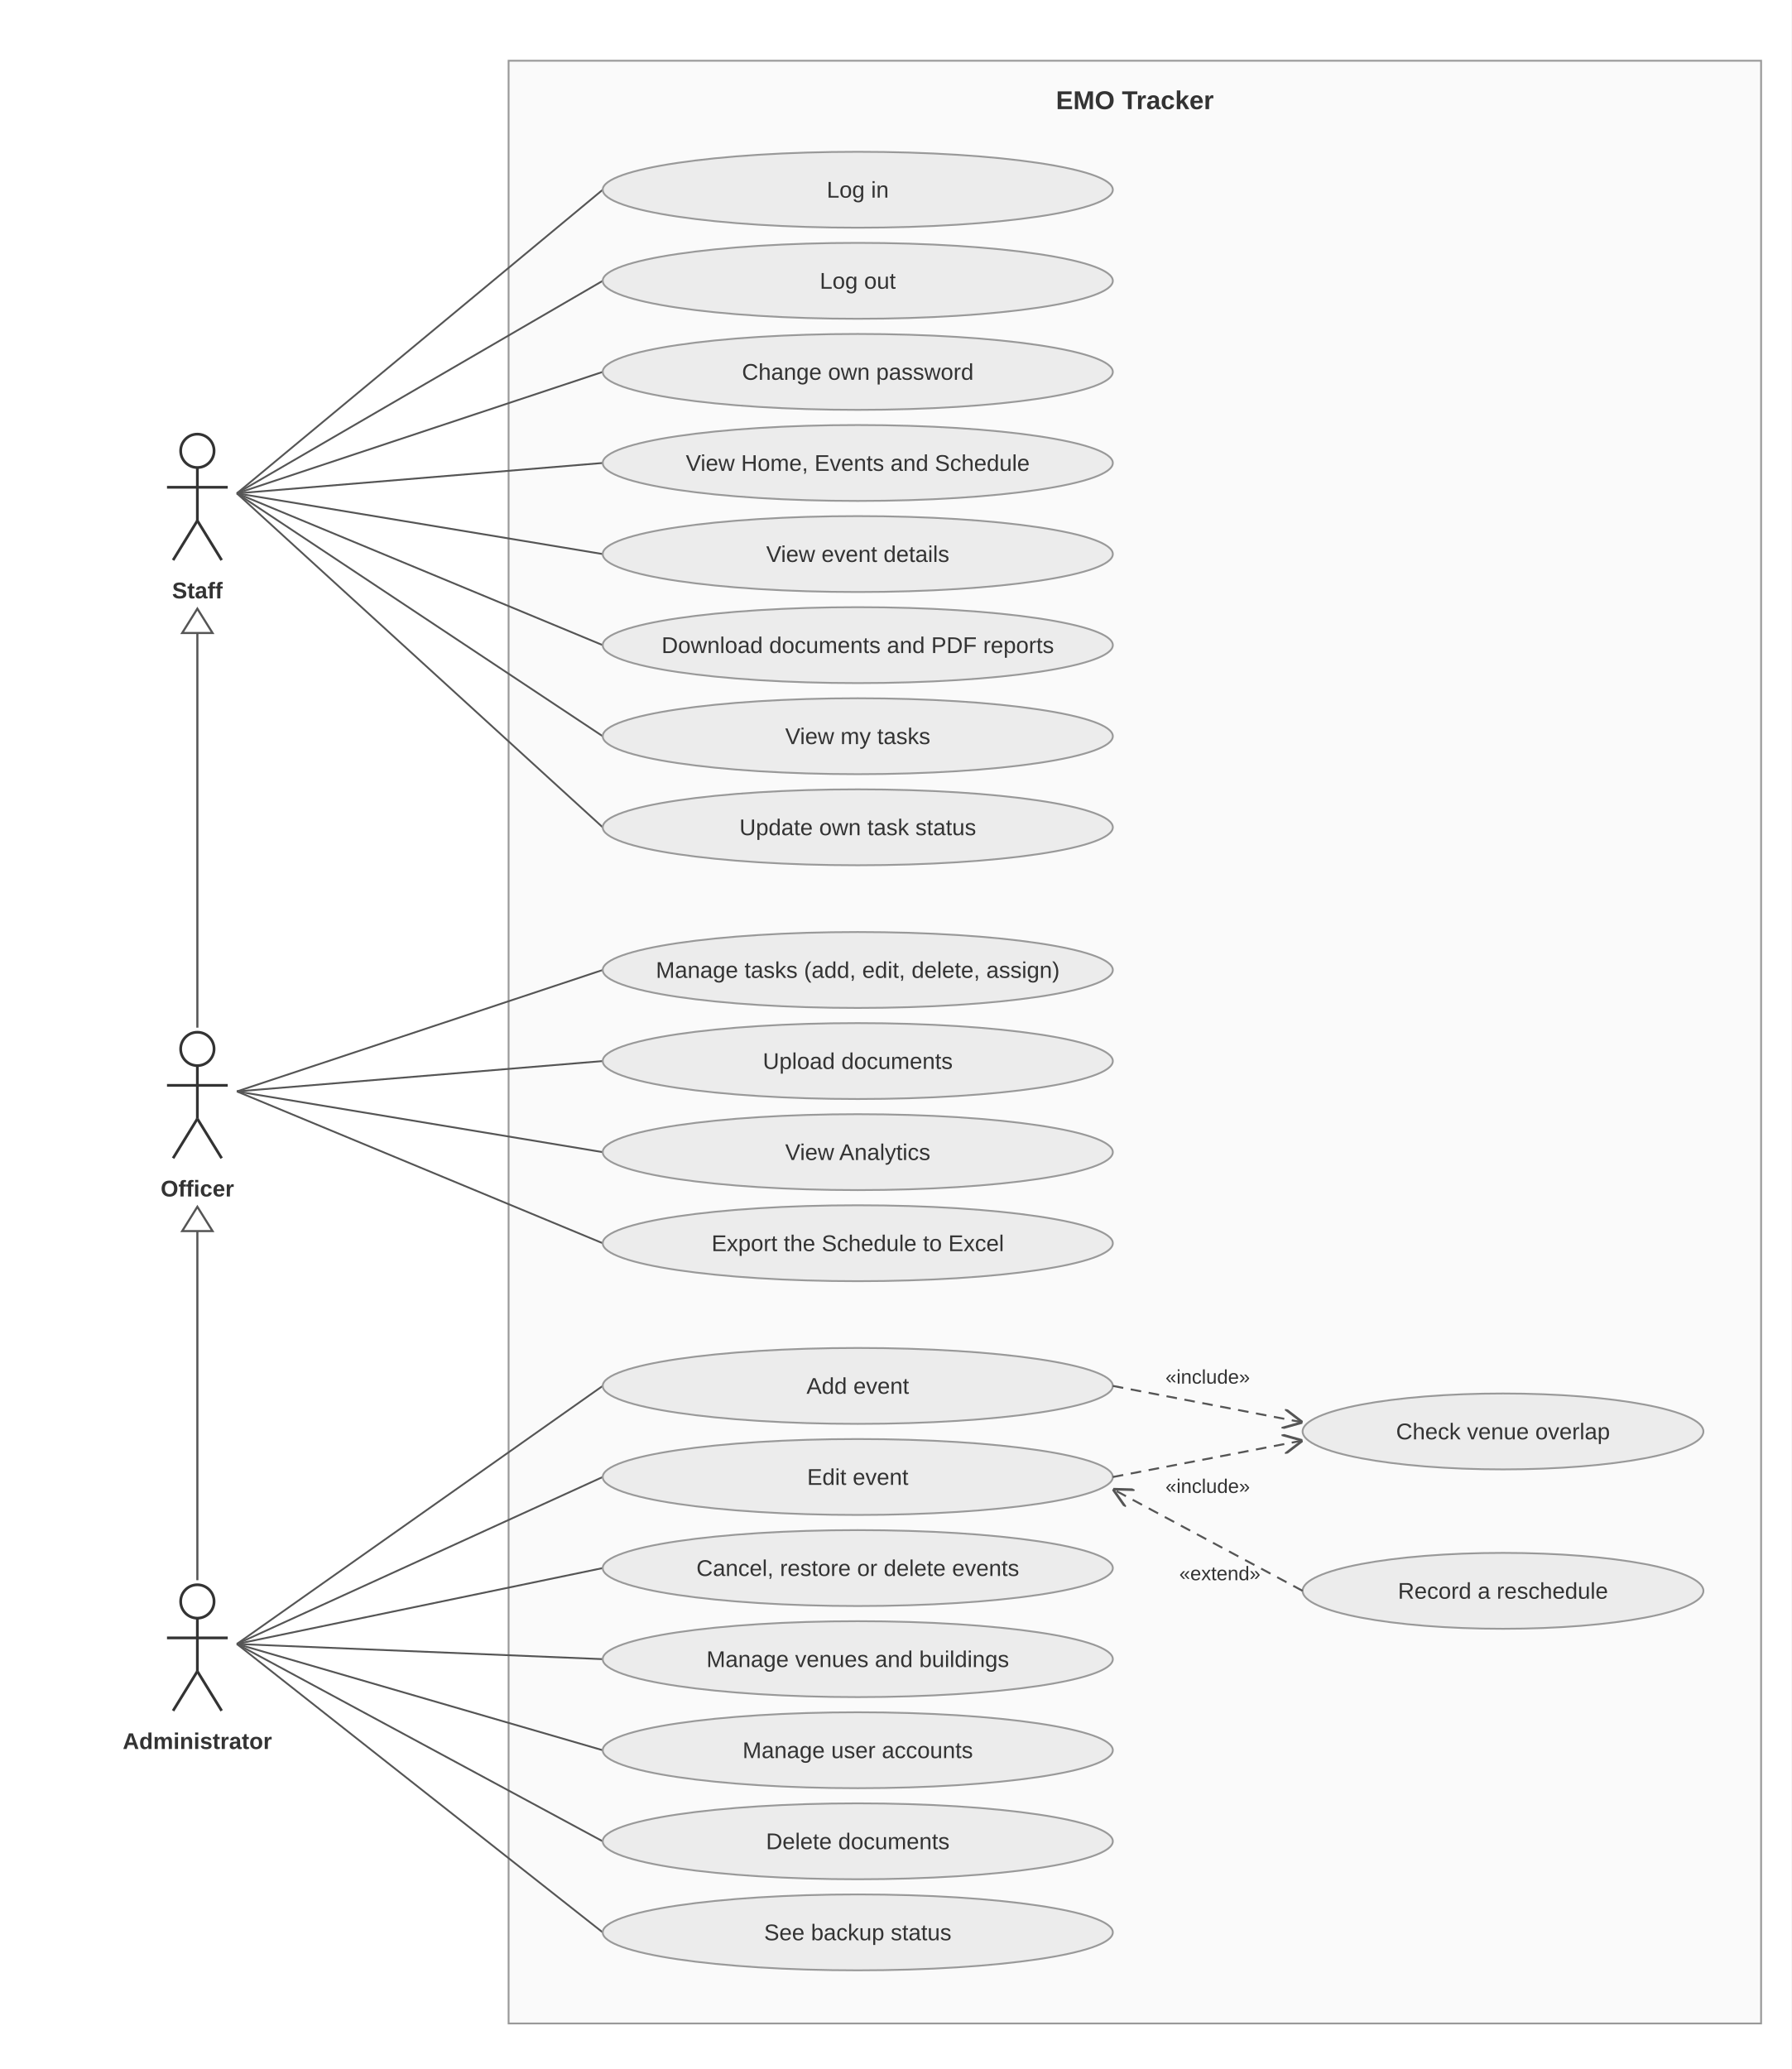
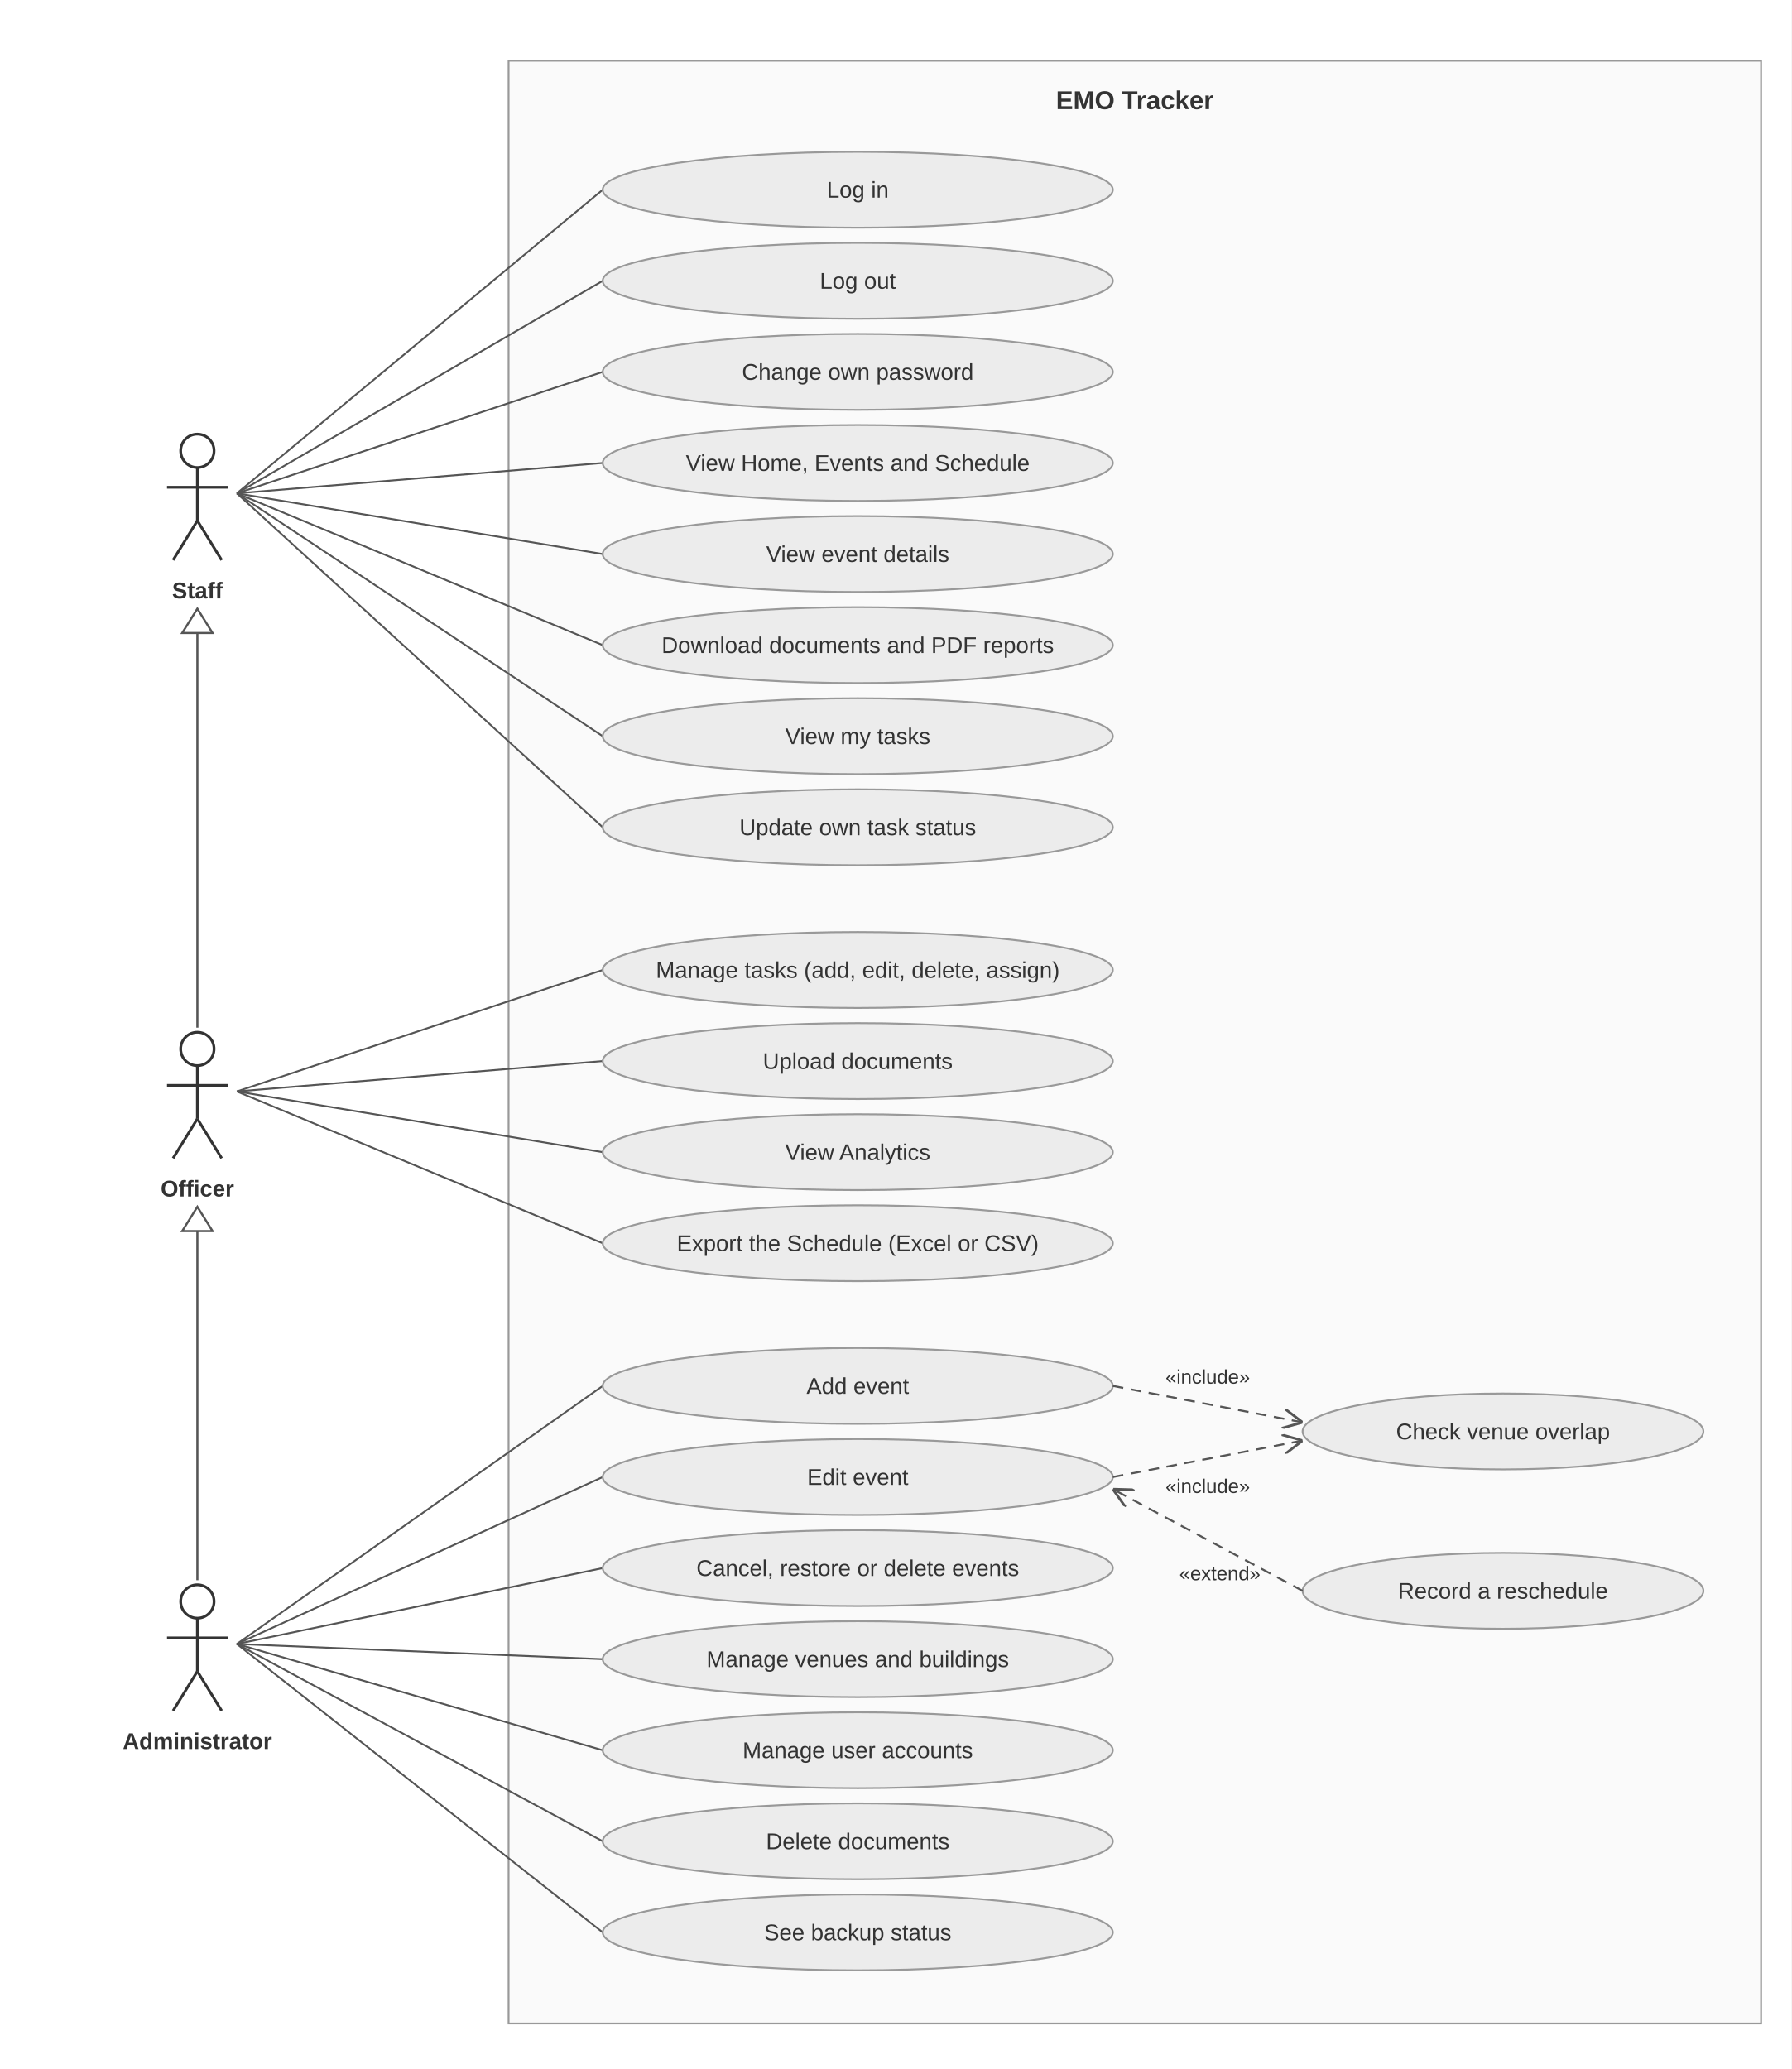
<svg xmlns="http://www.w3.org/2000/svg" width="1180" height="1363" viewBox="0 0 1180 1363" font-family="Arial, Helvetica, sans-serif" font-size="15" fill="#333333">
  <defs>
    <marker id="solid" viewBox="0 0 10 10" refX="10" refY="5" markerWidth="9" markerHeight="9" orient="auto-start-reverse">
      <path d="M0,0 L10,5 L0,10 z" fill="#555555" />
    </marker>
    <marker id="open" viewBox="0 0 10 10" refX="10" refY="5" markerWidth="10" markerHeight="10" orient="auto-start-reverse">
      <path d="M0,0 L10,5 L0,10" fill="none" stroke="#555555" stroke-width="1.3" />
    </marker>
  </defs>
  <rect width="1180" height="1363" fill="#ffffff" />
  <rect x="335" y="40" width="825" height="1293" fill="#fafafa" stroke="#999999" stroke-width="1.2" />
  <text x="747.5" y="66.0" text-anchor="middle" dominant-baseline="central" font-size="17" font-weight="bold">EMO Tracker</text>
  <line x1="156" y1="325" x2="397" y2="125" stroke="#555555" stroke-width="1.2" />
  <line x1="156" y1="325" x2="397" y2="185" stroke="#555555" stroke-width="1.2" />
  <line x1="156" y1="325" x2="397" y2="245" stroke="#555555" stroke-width="1.2" />
  <line x1="156" y1="325" x2="397" y2="305" stroke="#555555" stroke-width="1.2" />
  <line x1="156" y1="325" x2="397" y2="365" stroke="#555555" stroke-width="1.2" />
  <line x1="156" y1="325" x2="397" y2="425" stroke="#555555" stroke-width="1.2" />
  <line x1="156" y1="325" x2="397" y2="485" stroke="#555555" stroke-width="1.2" />
  <line x1="156" y1="325" x2="397" y2="545" stroke="#555555" stroke-width="1.2" />
  <line x1="156" y1="719" x2="397" y2="639" stroke="#555555" stroke-width="1.2" />
  <line x1="156" y1="719" x2="397" y2="699" stroke="#555555" stroke-width="1.2" />
  <line x1="156" y1="719" x2="397" y2="759" stroke="#555555" stroke-width="1.2" />
  <line x1="156" y1="719" x2="397" y2="819" stroke="#555555" stroke-width="1.2" />
  <line x1="156" y1="1083" x2="397" y2="913" stroke="#555555" stroke-width="1.2" />
  <line x1="156" y1="1083" x2="397" y2="973" stroke="#555555" stroke-width="1.2" />
  <line x1="156" y1="1083" x2="397" y2="1033" stroke="#555555" stroke-width="1.2" />
  <line x1="156" y1="1083" x2="397" y2="1093" stroke="#555555" stroke-width="1.2" />
  <line x1="156" y1="1083" x2="397" y2="1153" stroke="#555555" stroke-width="1.2" />
  <line x1="156" y1="1083" x2="397" y2="1213" stroke="#555555" stroke-width="1.2" />
  <line x1="156" y1="1083" x2="397" y2="1273" stroke="#555555" stroke-width="1.2" />
  <ellipse cx="565" cy="125" rx="168" ry="25" fill="#ececec" stroke="#999999" stroke-width="1.2" />
  <text x="565" y="125.0" text-anchor="middle" dominant-baseline="central" font-size="15">Log in</text>
  <ellipse cx="565" cy="185" rx="168" ry="25" fill="#ececec" stroke="#999999" stroke-width="1.2" />
  <text x="565" y="185.0" text-anchor="middle" dominant-baseline="central" font-size="15">Log out</text>
  <ellipse cx="565" cy="245" rx="168" ry="25" fill="#ececec" stroke="#999999" stroke-width="1.2" />
  <text x="565" y="245.0" text-anchor="middle" dominant-baseline="central" font-size="15">Change own password</text>
  <ellipse cx="565" cy="305" rx="168" ry="25" fill="#ececec" stroke="#999999" stroke-width="1.2" />
  <text x="565" y="305.0" text-anchor="middle" dominant-baseline="central" font-size="15">View Home, Events and Schedule</text>
  <ellipse cx="565" cy="365" rx="168" ry="25" fill="#ececec" stroke="#999999" stroke-width="1.2" />
  <text x="565" y="365.0" text-anchor="middle" dominant-baseline="central" font-size="15">View event details</text>
  <ellipse cx="565" cy="425" rx="168" ry="25" fill="#ececec" stroke="#999999" stroke-width="1.2" />
  <text x="565" y="425.0" text-anchor="middle" dominant-baseline="central" font-size="15">Download documents and PDF reports</text>
  <ellipse cx="565" cy="485" rx="168" ry="25" fill="#ececec" stroke="#999999" stroke-width="1.2" />
  <text x="565" y="485.0" text-anchor="middle" dominant-baseline="central" font-size="15">View my tasks</text>
  <ellipse cx="565" cy="545" rx="168" ry="25" fill="#ececec" stroke="#999999" stroke-width="1.2" />
  <text x="565" y="545.0" text-anchor="middle" dominant-baseline="central" font-size="15">Update own task status</text>
  <ellipse cx="565" cy="639" rx="168" ry="25" fill="#ececec" stroke="#999999" stroke-width="1.2" />
  <text x="565" y="639.0" text-anchor="middle" dominant-baseline="central" font-size="15">Manage tasks (add, edit, delete, assign)</text>
  <ellipse cx="565" cy="699" rx="168" ry="25" fill="#ececec" stroke="#999999" stroke-width="1.2" />
  <text x="565" y="699.0" text-anchor="middle" dominant-baseline="central" font-size="15">Upload documents</text>
  <ellipse cx="565" cy="759" rx="168" ry="25" fill="#ececec" stroke="#999999" stroke-width="1.2" />
  <text x="565" y="759.0" text-anchor="middle" dominant-baseline="central" font-size="15">View Analytics</text>
  <ellipse cx="565" cy="819" rx="168" ry="25" fill="#ececec" stroke="#999999" stroke-width="1.2" />
-   <text x="565" y="819.0" text-anchor="middle" dominant-baseline="central" font-size="15">Export the Schedule to Excel</text>
+   <text x="565" y="819.0" text-anchor="middle" dominant-baseline="central" font-size="15">Export the Schedule (Excel or CSV)</text>
  <ellipse cx="565" cy="913" rx="168" ry="25" fill="#ececec" stroke="#999999" stroke-width="1.2" />
  <text x="565" y="913.0" text-anchor="middle" dominant-baseline="central" font-size="15">Add event</text>
  <ellipse cx="565" cy="973" rx="168" ry="25" fill="#ececec" stroke="#999999" stroke-width="1.2" />
  <text x="565" y="973.0" text-anchor="middle" dominant-baseline="central" font-size="15">Edit event</text>
  <ellipse cx="565" cy="1033" rx="168" ry="25" fill="#ececec" stroke="#999999" stroke-width="1.2" />
  <text x="565" y="1033.0" text-anchor="middle" dominant-baseline="central" font-size="15">Cancel, restore or delete events</text>
  <ellipse cx="565" cy="1093" rx="168" ry="25" fill="#ececec" stroke="#999999" stroke-width="1.2" />
  <text x="565" y="1093.0" text-anchor="middle" dominant-baseline="central" font-size="15">Manage venues and buildings</text>
  <ellipse cx="565" cy="1153" rx="168" ry="25" fill="#ececec" stroke="#999999" stroke-width="1.2" />
  <text x="565" y="1153.0" text-anchor="middle" dominant-baseline="central" font-size="15">Manage user accounts</text>
  <ellipse cx="565" cy="1213" rx="168" ry="25" fill="#ececec" stroke="#999999" stroke-width="1.2" />
  <text x="565" y="1213.0" text-anchor="middle" dominant-baseline="central" font-size="15">Delete documents</text>
  <ellipse cx="565" cy="1273" rx="168" ry="25" fill="#ececec" stroke="#999999" stroke-width="1.2" />
  <text x="565" y="1273.0" text-anchor="middle" dominant-baseline="central" font-size="15">See backup status</text>
  <g stroke="#333333" stroke-width="1.8" fill="none">
    <circle cx="130" cy="297" r="11" fill="#ffffff" />
    <line x1="130" y1="308" x2="130" y2="343" />
    <line x1="110" y1="321" x2="150" y2="321" />
    <line x1="130" y1="343" x2="114" y2="369" />
    <line x1="130" y1="343" x2="146" y2="369" />
  </g>
  <text x="130" y="389.0" text-anchor="middle" dominant-baseline="central" font-size="15" font-weight="bold">Staff</text>
  <g stroke="#333333" stroke-width="1.8" fill="none">
    <circle cx="130" cy="691" r="11" fill="#ffffff" />
    <line x1="130" y1="702" x2="130" y2="737" />
    <line x1="110" y1="715" x2="150" y2="715" />
    <line x1="130" y1="737" x2="114" y2="763" />
    <line x1="130" y1="737" x2="146" y2="763" />
  </g>
  <text x="130" y="783.0" text-anchor="middle" dominant-baseline="central" font-size="15" font-weight="bold">Officer</text>
  <g stroke="#333333" stroke-width="1.8" fill="none">
    <circle cx="130" cy="1055" r="11" fill="#ffffff" />
    <line x1="130" y1="1066" x2="130" y2="1101" />
    <line x1="110" y1="1079" x2="150" y2="1079" />
    <line x1="130" y1="1101" x2="114" y2="1127" />
    <line x1="130" y1="1101" x2="146" y2="1127" />
  </g>
  <text x="130" y="1147.0" text-anchor="middle" dominant-baseline="central" font-size="15" font-weight="bold">Administrator</text>
  <line x1="130" y1="677" x2="130" y2="417" stroke="#555555" stroke-width="1.4" />
  <path d="M130,401 L120,417 L140,417 z" fill="#ffffff" stroke="#555555" stroke-width="1.4" />
  <line x1="130" y1="1041" x2="130" y2="811" stroke="#555555" stroke-width="1.4" />
  <path d="M130,795 L120,811 L140,811 z" fill="#ffffff" stroke="#555555" stroke-width="1.4" />
  <ellipse cx="990" cy="943" rx="132" ry="25" fill="#ececec" stroke="#999999" stroke-width="1.2" />
  <text x="990" y="943.0" text-anchor="middle" dominant-baseline="central" font-size="15">Check venue overlap</text>
  <ellipse cx="990" cy="1048" rx="132" ry="25" fill="#ececec" stroke="#999999" stroke-width="1.2" />
  <text x="990" y="1048.0" text-anchor="middle" dominant-baseline="central" font-size="15">Record a reschedule</text>
  <line x1="733" y1="913" x2="858" y2="937" stroke="#555555" stroke-width="1.3" stroke-dasharray="7 5" marker-end="url(#open)" />
  <line x1="733" y1="973" x2="858" y2="949" stroke="#555555" stroke-width="1.3" stroke-dasharray="7 5" marker-end="url(#open)" />
  <text x="795.5" y="907.0" text-anchor="middle" dominant-baseline="central" font-size="13">«include»</text>
  <text x="795.5" y="979.0" text-anchor="middle" dominant-baseline="central" font-size="13">«include»</text>
  <line x1="858" y1="1048" x2="733" y2="981" stroke="#555555" stroke-width="1.3" stroke-dasharray="7 5" marker-end="url(#open)" />
  <text x="803.5" y="1036.5" text-anchor="middle" dominant-baseline="central" font-size="13">«extend»</text>
</svg>
